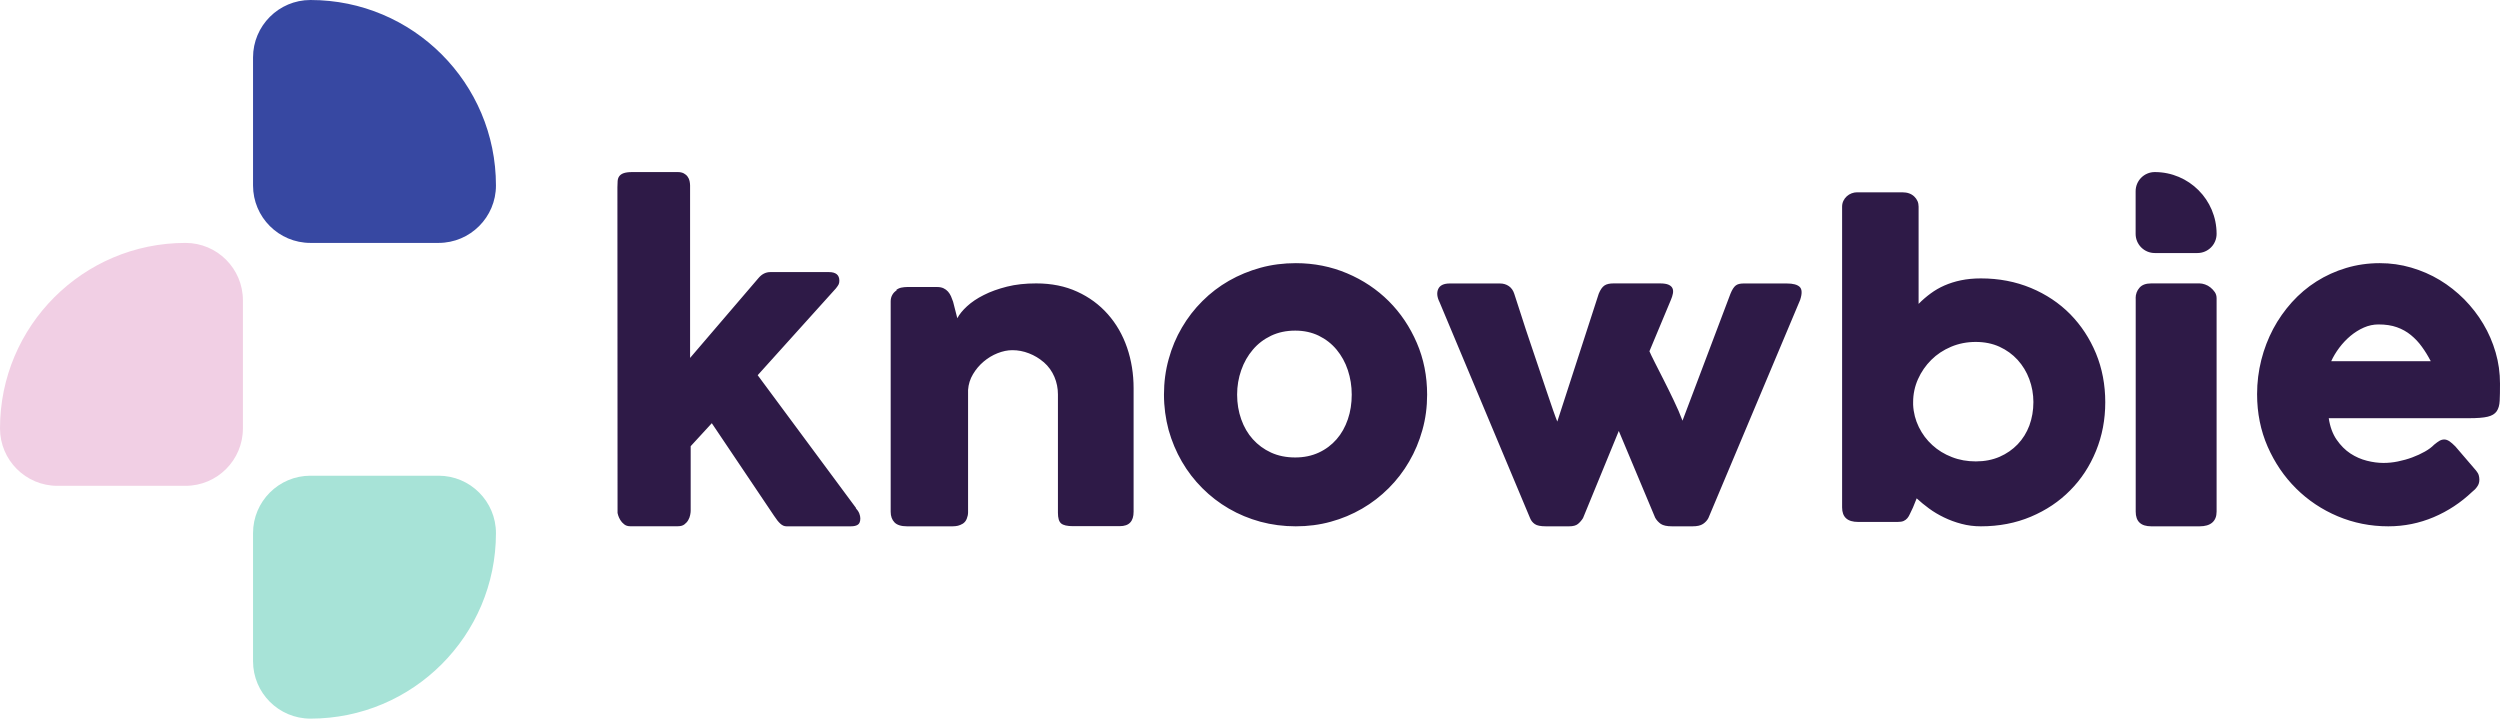
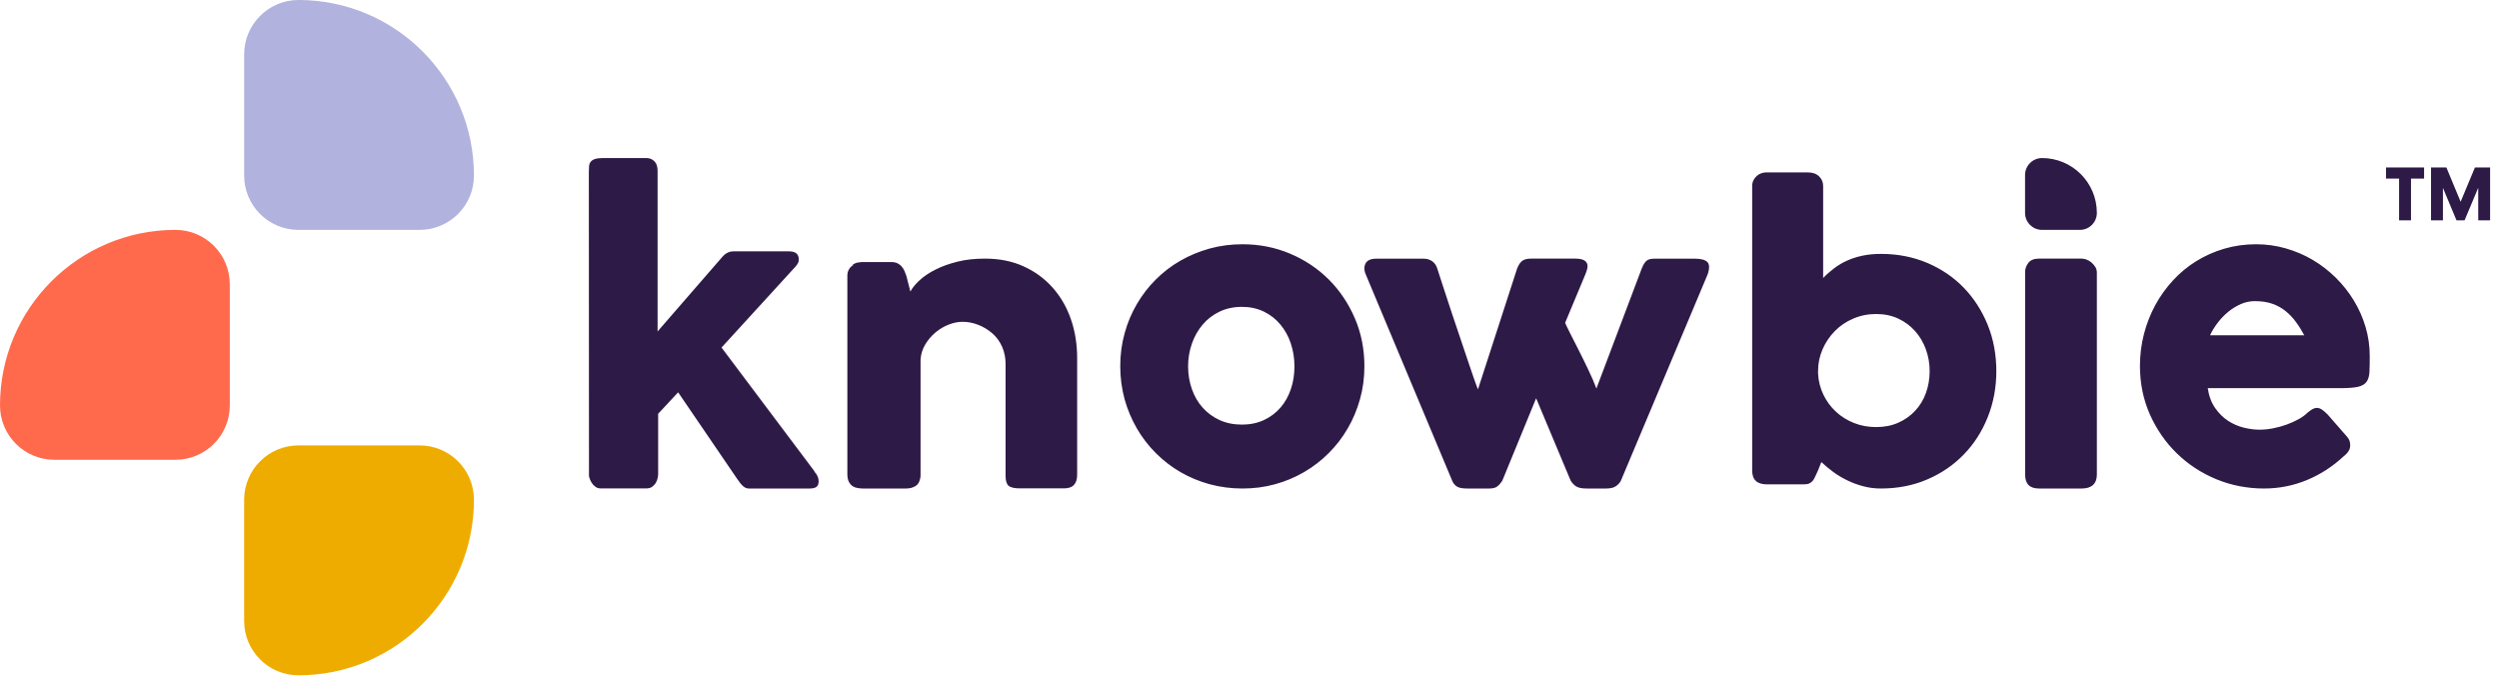
- <svg xmlns="http://www.w3.org/2000/svg" width="247" height="71" viewBox="0 0 247 71">
+ <svg xmlns="http://www.w3.org/2000/svg" width="261" height="71" viewBox="0 0 261 71">
  <g fill="none" fill-rule="evenodd">
    <g fill-rule="nonzero">
      <g>
-         <path fill="#2E1A47" d="M61 18.5c0-.223.007-.43.022-.613.014-.183.065-.344.16-.474.094-.13.24-.237.444-.306.203-.069.48-.107.844-.107h4.495c.24 0 .437.046.597.13.153.084.284.191.378.329.095.13.16.275.19.428.029.153.05.29.05.429v17.048l6.773-7.908c.328-.383.713-.574 1.164-.574h5.777c.69 0 1.033.283 1.033.849 0 .145-.022.26-.066.36-.043.091-.13.221-.269.397l-7.733 8.582 9.726 13.133h-.036c.16.168.276.344.35.527.065.176.101.337.101.482 0 .306-.08.513-.233.62-.16.114-.393.168-.705.168h-6.359c-.21 0-.414-.084-.604-.26-.189-.168-.392-.428-.618-.773l-6.155-9.155-2.087 2.272v6.386c0 .107-.015.245-.051.413-.03.169-.095.337-.19.505-.094.168-.225.306-.385.428-.16.123-.378.176-.64.176H62.25c-.225 0-.422-.06-.582-.19-.16-.123-.29-.269-.385-.43-.095-.16-.16-.305-.204-.443-.044-.137-.065-.222-.065-.245L61 18.5zM88.509 28.68c.17-.14.354-.227.547-.264.193-.036.378-.058.547-.058h3.006c.239 0 .447.044.616.124.17.08.316.19.44.329.123.139.216.292.293.46.069.176.138.35.208.54l.416 1.63c.2-.38.524-.782.963-1.183.447-.41.994-.782 1.657-1.111.655-.336 1.418-.606 2.282-.826.863-.219 1.826-.321 2.89-.321 1.51 0 2.867.27 4.054.818 1.187.54 2.196 1.286 3.029 2.229.832.942 1.464 2.038 1.896 3.295.431 1.256.647 2.6.647 4.025v12.186c0 .475-.108.826-.331 1.067-.216.241-.57.365-1.049.365h-4.6c-.571 0-.964-.087-1.18-.27-.216-.183-.316-.533-.316-1.052V38.966c0-1.19-.462-2.367-1.395-3.178-.008-.007-.015-.014-.023-.014-.424-.366-.91-.658-1.441-.863-.54-.211-1.087-.314-1.642-.314-.478 0-.963.103-1.464.3s-.956.475-1.372.825c-.416.351-.77.767-1.056 1.25-.285.475-.447.993-.486 1.556v12.091c0 .212-.046.424-.13.636-.085.212-.216.372-.386.482-.17.102-.339.168-.485.205-.155.036-.332.058-.532.058H89.61c-.57 0-.987-.132-1.233-.387-.247-.256-.378-.607-.378-1.045v-20.8c0-.234.054-.453.17-.65.115-.197.27-.35.47-.46l-.131.021zM115 38.985c0-1.218.153-2.383.467-3.509.306-1.118.743-2.16 1.31-3.118.558-.957 1.232-1.83 2.02-2.612.789-.789 1.662-1.455 2.626-2.007.965-.552 2.006-.98 3.116-1.287 1.118-.306 2.282-.452 3.492-.452 1.791 0 3.483.337 5.06 1.004 1.577.666 2.948 1.585 4.12 2.75 1.17 1.172 2.09 2.543 2.77 4.121.682 1.578 1.019 3.286 1.019 5.117 0 1.218-.153 2.383-.467 3.494-.314 1.118-.743 2.152-1.31 3.117-.558.966-1.232 1.839-2.02 2.628-.789.789-1.662 1.463-2.626 2.022-.965.56-1.999.996-3.101 1.295-1.103.306-2.251.452-3.453.452-1.217 0-2.381-.153-3.491-.452-1.118-.306-2.152-.735-3.116-1.295-.965-.559-1.838-1.233-2.626-2.022-.789-.789-1.463-1.662-2.021-2.628-.56-.965-.996-2.007-1.31-3.117-.298-1.119-.459-2.283-.459-3.501zm7.227 0c0 .873.138 1.685.406 2.443.268.759.65 1.418 1.149 1.97.497.55 1.094.995 1.799 1.317.704.322 1.5.482 2.388.482.858 0 1.631-.16 2.328-.482.697-.322 1.278-.766 1.76-1.318.483-.551.85-1.21 1.11-1.969.261-.758.384-1.578.384-2.443 0-.843-.13-1.647-.383-2.413-.253-.766-.628-1.44-1.11-2.023-.483-.582-1.072-1.042-1.761-1.379-.697-.337-1.47-.505-2.328-.505-.888 0-1.676.168-2.388.505-.705.337-1.31.797-1.8 1.38-.497.581-.88 1.256-1.148 2.022-.268.766-.406 1.57-.406 2.413zM142.238 29.877c-.261-.519-.306-.957-.142-1.322.165-.365.546-.548 1.151-.548h4.948c.337 0 .628.088.882.263.254.176.426.431.531.753.217.664.463 1.416.725 2.234.262.826.538 1.666.83 2.52.291.855.575 1.71.86 2.55l.784 2.33c.24.708.448 1.328.635 1.862.187.525.322.905.419 1.132l4.096-12.636c.164-.401.358-.672.568-.81.209-.14.508-.205.897-.205h4.581c.374 0 .658.044.852.131.195.088.322.205.389.358.067.154.075.322.037.519-.037.197-.104.402-.194.613l-2.123 5.084c.09.212.262.577.523 1.088.255.511.554 1.088.882 1.738.33.65.666 1.33 1.002 2.038.344.709.628 1.373.86 1.994l4.738-12.54c.164-.402.336-.672.516-.811.172-.139.433-.205.785-.205h4.267c.62 0 1.047.117 1.278.344.232.226.247.657.038 1.285l-9.066 21.553c-.12.227-.292.417-.531.577-.24.161-.583.234-1.031.234h-2.033c-.501 0-.867-.08-1.1-.234-.23-.16-.418-.365-.56-.613l-3.595-8.575-3.535 8.611c-.142.227-.306.417-.5.577-.195.161-.487.234-.868.234h-2.302c-.516 0-.882-.073-1.091-.22-.21-.145-.374-.342-.47-.59l-8.933-21.313zM189.01 50.124c-.123.238-.214.447-.298.628-.077.18-.168.332-.267.447-.1.116-.221.21-.366.274-.145.065-.344.094-.595.094h-3.905c-1.053 0-1.579-.476-1.579-1.436V20.414c0-.21.046-.404.13-.577.084-.173.198-.325.335-.447.138-.123.298-.224.473-.289.176-.065.35-.101.526-.101h4.477c.504 0 .893.137 1.182.411.29.274.435.606.435 1.01v9.603c.366-.375.763-.714 1.182-1.024.42-.31.877-.578 1.373-.794.496-.216 1.037-.39 1.625-.512.595-.123 1.25-.188 1.975-.188 1.785 0 3.432.318 4.942.945 1.503.628 2.8 1.494 3.882 2.59 1.083 1.104 1.93 2.396 2.548 3.882.61 1.486.915 3.095.915 4.82 0 1.716-.305 3.318-.915 4.811-.61 1.494-1.457 2.793-2.548 3.89-1.083 1.103-2.38 1.969-3.882 2.604-1.502.635-3.15.952-4.942.952-.671 0-1.312-.08-1.922-.245-.61-.159-1.19-.375-1.724-.635-.541-.26-1.037-.556-1.487-.888-.45-.331-.854-.663-1.212-.995l-.359.887zm11.89-10.389c0-.794-.138-1.551-.405-2.273-.267-.721-.656-1.356-1.151-1.904-.504-.549-1.099-.981-1.793-1.299-.694-.317-1.48-.476-2.349-.476-.87 0-1.678.159-2.433.476-.755.318-1.41.75-1.96 1.299-.55.548-.991 1.183-1.312 1.904-.32.722-.48 1.48-.48 2.273v.26c.038.786.229 1.515.564 2.2.336.686.778 1.277 1.335 1.782.549.505 1.197.902 1.93 1.183.732.29 1.525.426 2.364.426.87 0 1.647-.151 2.349-.454.694-.303 1.296-.722 1.792-1.241.496-.52.885-1.14 1.152-1.854.26-.715.396-1.48.396-2.302zM211 29.47c0-.403.129-.754.379-1.039.25-.292.636-.431 1.168-.431h4.77c.168 0 .346.037.539.102.193.066.379.168.54.3.16.132.306.285.427.46.12.176.177.38.177.607v21.076c0 .483-.145.84-.435 1.09-.29.248-.709.365-1.249.365h-4.77c-1.03 0-1.538-.482-1.538-1.455V29.47H211zM244.26 48.585c-1.131 1.074-2.396 1.91-3.81 2.51-1.415.598-2.904.905-4.49.905-1.757 0-3.417-.33-4.987-.99-1.564-.66-2.94-1.58-4.117-2.747-1.184-1.174-2.114-2.548-2.814-4.137-.692-1.588-1.042-3.315-1.042-5.18 0-1.166.141-2.294.417-3.384.275-1.09.67-2.11 1.176-3.07.506-.951 1.124-1.826 1.846-2.632.722-.798 1.534-1.489 2.434-2.057.901-.567 1.876-1.013 2.926-1.327 1.05-.315 2.159-.476 3.328-.476 1.064 0 2.099.146 3.096.437.998.292 1.943.699 2.822 1.228.878.53 1.682 1.167 2.419 1.903.73.745 1.362 1.55 1.883 2.433.529.883.93 1.819 1.221 2.817.29.997.432 2.026.432 3.085 0 .69-.007 1.25-.03 1.688-.022.437-.119.783-.298 1.044-.178.26-.476.437-.893.537-.417.1-1.027.146-1.839.146h-13.86c.126.844.387 1.557.781 2.125.395.568.841 1.021 1.355 1.359.514.337 1.057.575 1.638.721.58.146 1.124.215 1.637.215.462 0 .938-.046 1.422-.146.491-.1.96-.23 1.415-.399.454-.169.87-.36 1.25-.576.38-.214.685-.445.916-.683.208-.168.38-.299.528-.383.15-.085.306-.13.47-.13.163 0 .334.06.513.176.171.123.372.291.588.514l2.04 2.379c.141.169.23.33.268.468.037.138.06.284.06.43 0 .26-.068.491-.21.683-.133.2-.297.368-.49.514zM235 32.055c-.499 0-.983.1-1.452.307s-.908.483-1.317.821c-.41.345-.782.737-1.11 1.174-.327.438-.595.883-.796 1.328h9.834c-.268-.514-.559-.99-.879-1.428-.312-.437-.677-.82-1.079-1.15-.402-.33-.864-.592-1.385-.776-.513-.184-1.124-.276-1.816-.276z" transform="translate(-984 -6282) translate(984 6282)" />
-         <path fill="#3748A2" d="M30.675 0C40.799 0 49 8.208 49 18.325 49 21.46 46.46 24 43.325 24h-12.65C27.54 24 25 21.46 25 18.325V5.675C25 2.548 27.54 0 30.675 0z" transform="translate(-984 -6282) translate(984 6282)" />
-         <path fill="#2E1A47" d="M212.892 17c3.374 0 6.108 2.736 6.108 6.108 0 1.045-.847 1.892-1.892 1.892h-4.216c-1.045 0-1.892-.847-1.892-1.892v-4.216c0-1.043.847-1.892 1.892-1.892z" transform="translate(-984 -6282) translate(984 6282)" />
-         <path fill="#F1CFE4" d="M18.325 24C21.46 24 24 26.54 24 29.675v12.65C24 45.46 21.46 48 18.325 48H5.675C2.54 48 0 45.46 0 42.325 0 32.208 8.208 24 18.325 24z" transform="translate(-984 -6282) translate(984 6282)" />
-         <path fill="#A7E3D7" d="M30.675 47h12.65C46.46 47 49 49.54 49 52.675 49 62.799 40.792 71 30.675 71 27.54 71 25 68.46 25 65.325v-12.65C25 49.54 27.54 47 30.675 47z" transform="translate(-984 -6282) translate(984 6282)" />
+         <g>
+           <path fill="#2E1A47" d="M61.5 17.978c0-.219.007-.422.022-.603.014-.181.065-.34.16-.468.094-.128.24-.234.444-.301.203-.068.48-.106.844-.106h4.495c.24 0 .437.045.597.128.153.083.284.189.378.324.095.129.16.272.19.423.029.15.05.286.05.422v16.805l6.773-7.796c.328-.377.713-.565 1.164-.565h5.777c.69 0 1.033.279 1.033.837 0 .143-.022.256-.066.354-.043.09-.13.219-.269.392l-7.733 8.46 9.726 12.944h-.036c.16.166.276.34.35.52.065.174.101.332.101.475 0 .302-.08.506-.233.611-.16.113-.393.166-.705.166h-6.359c-.21 0-.414-.083-.604-.256-.189-.166-.392-.423-.618-.762l-6.155-9.024-2.087 2.239v6.295c0 .106-.015.241-.051.407-.03.166-.095.332-.19.498-.094.166-.225.301-.385.422-.16.12-.378.173-.64.173H62.75c-.225 0-.422-.06-.582-.188-.16-.12-.29-.264-.385-.422-.095-.159-.16-.302-.204-.438-.044-.135-.065-.218-.065-.24L61.5 17.977zM89.009 27.68c.17-.14.354-.227.547-.264.193-.036.378-.058.547-.058h3.006c.239 0 .447.044.616.124.17.08.316.19.44.329.123.139.216.292.293.46.069.176.138.35.208.54l.416 1.63c.2-.38.524-.782.963-1.183.447-.41.994-.782 1.657-1.111.655-.336 1.418-.606 2.282-.826.863-.219 1.826-.321 2.89-.321 1.51 0 2.867.27 4.054.818 1.187.54 2.196 1.286 3.029 2.229.832.942 1.464 2.038 1.896 3.295.431 1.256.647 2.6.647 4.025v12.186c0 .475-.108.826-.331 1.067-.216.241-.57.365-1.049.365h-4.6c-.571 0-.964-.087-1.18-.27-.216-.183-.316-.533-.316-1.052V37.966c0-1.19-.462-2.367-1.395-3.178-.008-.007-.015-.014-.023-.014-.424-.366-.91-.658-1.441-.863-.54-.211-1.087-.314-1.642-.314-.478 0-.963.103-1.464.3s-.956.475-1.372.825c-.416.351-.77.767-1.056 1.25-.285.475-.447.993-.486 1.556v12.091c0 .212-.046.424-.13.636-.085.212-.216.372-.386.482-.17.102-.339.168-.485.205-.155.036-.332.058-.532.058H90.11c-.57 0-.987-.132-1.233-.387-.247-.256-.378-.607-.378-1.045v-20.8c0-.234.054-.453.17-.65.115-.197.27-.35.47-.46l-.131.021zM117 38.235c0-1.195.15-2.337.458-3.441.3-1.097.728-2.119 1.284-3.058.548-.94 1.209-1.796 1.982-2.562.774-.774 1.63-1.428 2.576-1.968.946-.541 1.967-.962 3.056-1.263 1.096-.3 2.238-.443 3.424-.443 1.757 0 3.417.33 4.963.984 1.547.654 2.891 1.555 4.04 2.697 1.149 1.15 2.05 2.495 2.718 4.043.669 1.547.999 3.223.999 5.018 0 1.195-.15 2.337-.458 3.427-.308 1.096-.728 2.11-1.284 3.057-.548.947-1.209 1.804-1.982 2.577-.774.774-1.63 1.436-2.576 1.984-.946.548-1.96.977-3.041 1.27-1.081.3-2.208.443-3.386.443-1.194 0-2.336-.15-3.425-.443-1.096-.3-2.11-.722-3.056-1.27-.946-.548-1.802-1.21-2.575-1.984-.774-.773-1.434-1.63-1.982-2.577-.549-.946-.977-1.968-1.284-3.057-.293-1.097-.451-2.24-.451-3.434zm7.088 0c0 .856.135 1.653.398 2.397.263.744.639 1.39 1.127 1.93.488.542 1.073.977 1.764 1.293.691.315 1.472.473 2.343.473.841 0 1.6-.158 2.283-.473.683-.316 1.254-.751 1.727-1.292.473-.541.833-1.187 1.088-1.931.256-.744.376-1.548.376-2.397 0-.826-.128-1.615-.376-2.367-.247-.751-.615-1.412-1.088-1.983-.473-.571-1.052-1.022-1.727-1.353-.684-.33-1.442-.495-2.283-.495-.871 0-1.644.165-2.343.495-.69.331-1.284.782-1.764 1.353-.488.57-.864 1.232-1.127 1.983-.263.752-.398 1.54-.398 2.367zM142.738 28.877c-.261-.519-.306-.957-.142-1.322.165-.365.546-.548 1.151-.548h4.948c.337 0 .628.088.882.263.254.176.426.431.531.753.217.664.463 1.416.725 2.234.262.826.538 1.666.83 2.52.291.855.575 1.71.86 2.55l.784 2.33c.24.708.448 1.328.635 1.862.187.525.322.905.419 1.132l4.096-12.636c.164-.401.358-.672.568-.81.209-.14.508-.205.897-.205h4.581c.374 0 .658.044.852.131.195.088.322.205.389.358.067.154.075.322.037.519-.037.197-.104.402-.194.613l-2.123 5.084c.09.212.262.577.523 1.088.255.511.554 1.088.882 1.738.33.65.666 1.33 1.002 2.038.344.709.628 1.373.86 1.994l4.738-12.54c.164-.402.336-.672.516-.811.172-.139.433-.205.785-.205h4.267c.62 0 1.047.117 1.278.344.232.226.247.657.038 1.285l-9.066 21.553c-.12.227-.292.417-.531.577-.24.161-.583.234-1.031.234h-2.033c-.501 0-.867-.08-1.1-.234-.23-.16-.418-.365-.56-.613l-3.595-8.575-3.535 8.611c-.142.227-.306.417-.5.577-.195.161-.487.234-.868.234h-2.302c-.516 0-.882-.073-1.091-.22-.21-.145-.374-.342-.47-.59l-8.933-21.313zM189.874 49.124c-.12.238-.21.447-.291.628-.075.18-.165.332-.262.447-.097.116-.217.21-.36.274-.141.065-.336.094-.583.094h-3.83c-1.032 0-1.548-.476-1.548-1.436V19.414c0-.21.045-.404.127-.577.082-.173.195-.325.33-.447.134-.123.291-.224.463-.289.172-.065.344-.101.516-.101h4.391c.494 0 .875.137 1.16.411.284.274.426.606.426 1.01v9.603c.359-.375.748-.714 1.16-1.024.41-.31.86-.578 1.346-.794.486-.216 1.017-.39 1.593-.512.583-.123 1.227-.188 1.937-.188 1.75 0 3.366.318 4.848.945 1.473.628 2.745 1.494 3.807 2.59 1.062 1.104 1.892 2.396 2.498 3.882.599 1.486.898 3.095.898 4.82 0 1.716-.3 3.318-.898 4.811-.598 1.494-1.428 2.793-2.498 3.89-1.062 1.103-2.334 1.969-3.807 2.604-1.474.635-3.09.952-4.848.952-.658 0-1.286-.08-1.885-.245-.598-.159-1.167-.375-1.69-.635-.531-.26-1.017-.556-1.459-.888-.441-.331-.838-.663-1.19-.995l-.35.887zm11.662-10.389c0-.794-.135-1.551-.397-2.273-.261-.721-.643-1.356-1.129-1.904-.494-.549-1.077-.981-1.758-1.299-.68-.317-1.451-.476-2.304-.476-.853 0-1.645.159-2.386.476-.74.318-1.384.75-1.922 1.299-.539.548-.973 1.183-1.287 1.904-.314.722-.471 1.48-.471 2.273v.26c.037.786.224 1.515.553 2.2.33.686.763 1.277 1.31 1.782.538.505 1.174.902 1.892 1.183.718.29 1.496.426 2.319.426.852 0 1.615-.151 2.304-.454.68-.303 1.271-.722 1.757-1.241.487-.52.868-1.14 1.13-1.854.254-.715.389-1.48.389-2.302zM211.5 28.47c0-.403.12-.754.355-1.039.234-.292.597-.431 1.095-.431h4.471c.16 0 .325.037.506.102.182.066.355.168.507.3.15.132.287.285.4.46.113.176.166.38.166.607v21.076c0 .483-.136.84-.408 1.09-.272.248-.665.365-1.17.365h-4.472c-.967 0-1.442-.482-1.442-1.455V28.47h-.008zM244.76 47.65c-1.131 1.054-2.396 1.875-3.81 2.462-1.415.587-2.904.888-4.49.888-1.757 0-3.417-.324-4.987-.97-1.564-.648-2.94-1.551-4.117-2.695-1.184-1.152-2.114-2.5-2.814-4.057-.692-1.558-1.042-3.252-1.042-5.08 0-1.145.141-2.251.417-3.32.275-1.069.67-2.07 1.176-3.01.506-.934 1.124-1.792 1.846-2.582.722-.783 1.534-1.46 2.434-2.017.901-.557 1.876-.994 2.926-1.302 1.05-.309 2.159-.467 3.328-.467 1.064 0 2.099.143 3.096.429.998.286 1.943.685 2.822 1.204.878.52 1.682 1.144 2.419 1.867.73.73 1.362 1.52 1.883 2.386.529.865.93 1.784 1.221 2.762.29.978.432 1.987.432 3.026 0 .677-.007 1.227-.03 1.656-.022.429-.119.767-.298 1.023-.178.256-.476.43-.893.527-.417.098-1.027.143-1.839.143h-13.86c.126.828.387 1.528.781 2.085.395.557.841 1 1.355 1.332.514.331 1.057.565 1.638.708.58.143 1.124.21 1.637.21.462 0 .938-.045 1.422-.143.491-.098.96-.225 1.415-.391.454-.166.87-.354 1.25-.565.38-.21.685-.436.916-.67.208-.165.38-.293.528-.376.15-.083.306-.128.47-.128.163 0 .334.06.513.173.171.12.372.286.588.505l2.04 2.333c.141.166.23.324.268.459.037.136.06.279.06.422 0 .255-.068.481-.21.67-.133.195-.297.36-.49.504zm-9.26-16.212c-.499 0-.983.098-1.452.302-.469.203-.908.474-1.317.805-.41.339-.782.722-1.11 1.151-.327.43-.595.866-.796 1.303h9.834c-.268-.505-.559-.971-.879-1.4-.312-.43-.677-.806-1.079-1.13-.402-.323-.864-.579-1.385-.76-.513-.18-1.124-.27-1.816-.27z" transform="translate(-728 -5347) translate(728 5347)" />
+           <path fill="#B1B2DD" d="M31.175 0C41.299 0 49.5 8.208 49.5 18.325 49.5 21.46 46.96 24 43.825 24h-12.65c-3.135 0-5.675-2.54-5.675-5.675V5.675C25.5 2.548 28.04 0 31.175 0z" transform="translate(-728 -5347) translate(728 5347)" />
+           <path fill="#2E1A47" d="M213.273 16.5c3.164 0 5.727 2.565 5.727 5.727 0 .98-.794 1.773-1.773 1.773h-3.954c-.98 0-1.773-.794-1.773-1.773v-3.954c0-.977.794-1.773 1.773-1.773z" transform="translate(-728 -5347) translate(728 5347)" />
+           <path fill="#FF6A4D" d="M18.325 24C21.46 24 24 26.54 24 29.675v12.65C24 45.46 21.46 48 18.325 48H5.675C2.54 48 0 45.46 0 42.325 0 32.208 8.208 24 18.325 24z" transform="translate(-728 -5347) translate(728 5347)" />
+           <path fill="#EFAC00" d="M31.175 46.5h12.65c3.135 0 5.675 2.54 5.675 5.675 0 10.124-8.208 18.325-18.325 18.325-3.135 0-5.675-2.54-5.675-5.675v-12.65c0-3.135 2.54-5.675 5.675-5.675z" transform="translate(-728 -5347) translate(728 5347)" />
+         </g>
+         <path fill="#2E1A47" d="M251.809 23v-4.352h1.367V17.48h-3.977v1.168h1.367V23h1.243zm3.336 0v-3.383L256.559 23h.847l1.426-3.398V23h1.238v-5.52h-1.582l-1.496 3.582-1.488-3.582h-1.602V23h1.243z" transform="translate(-728 -5347) translate(728 5347)" />
      </g>
    </g>
  </g>
</svg>
